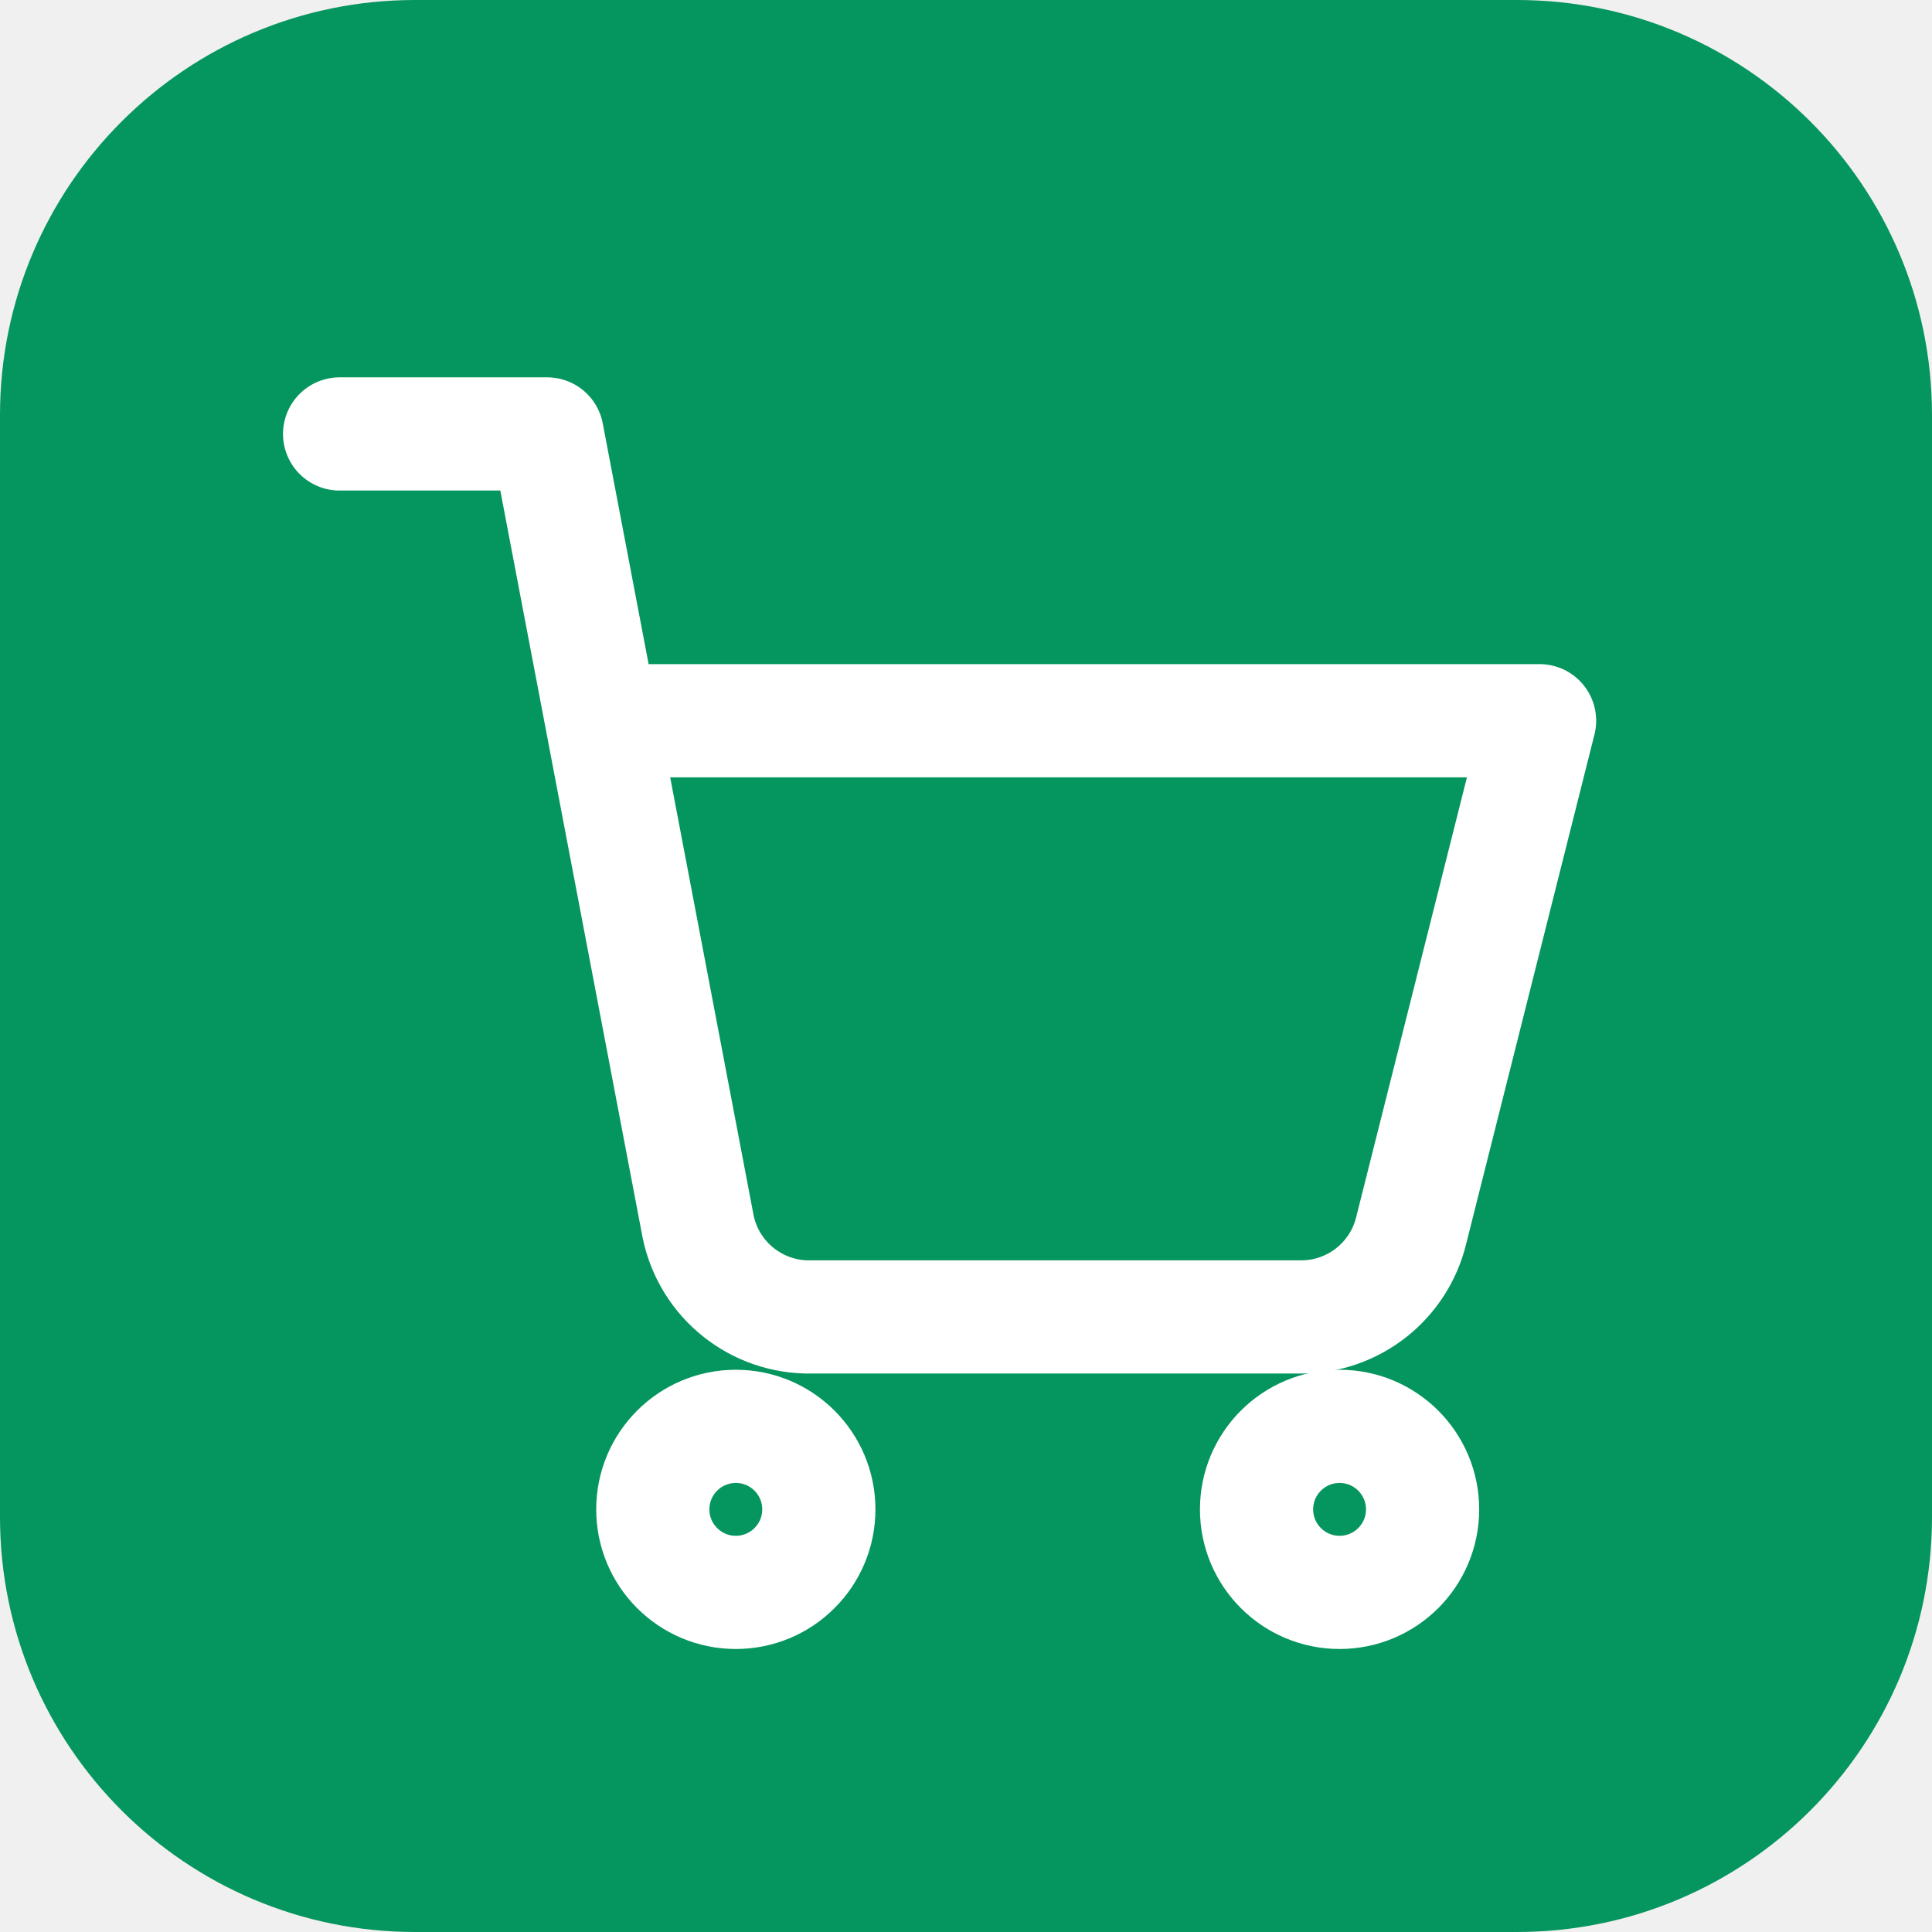
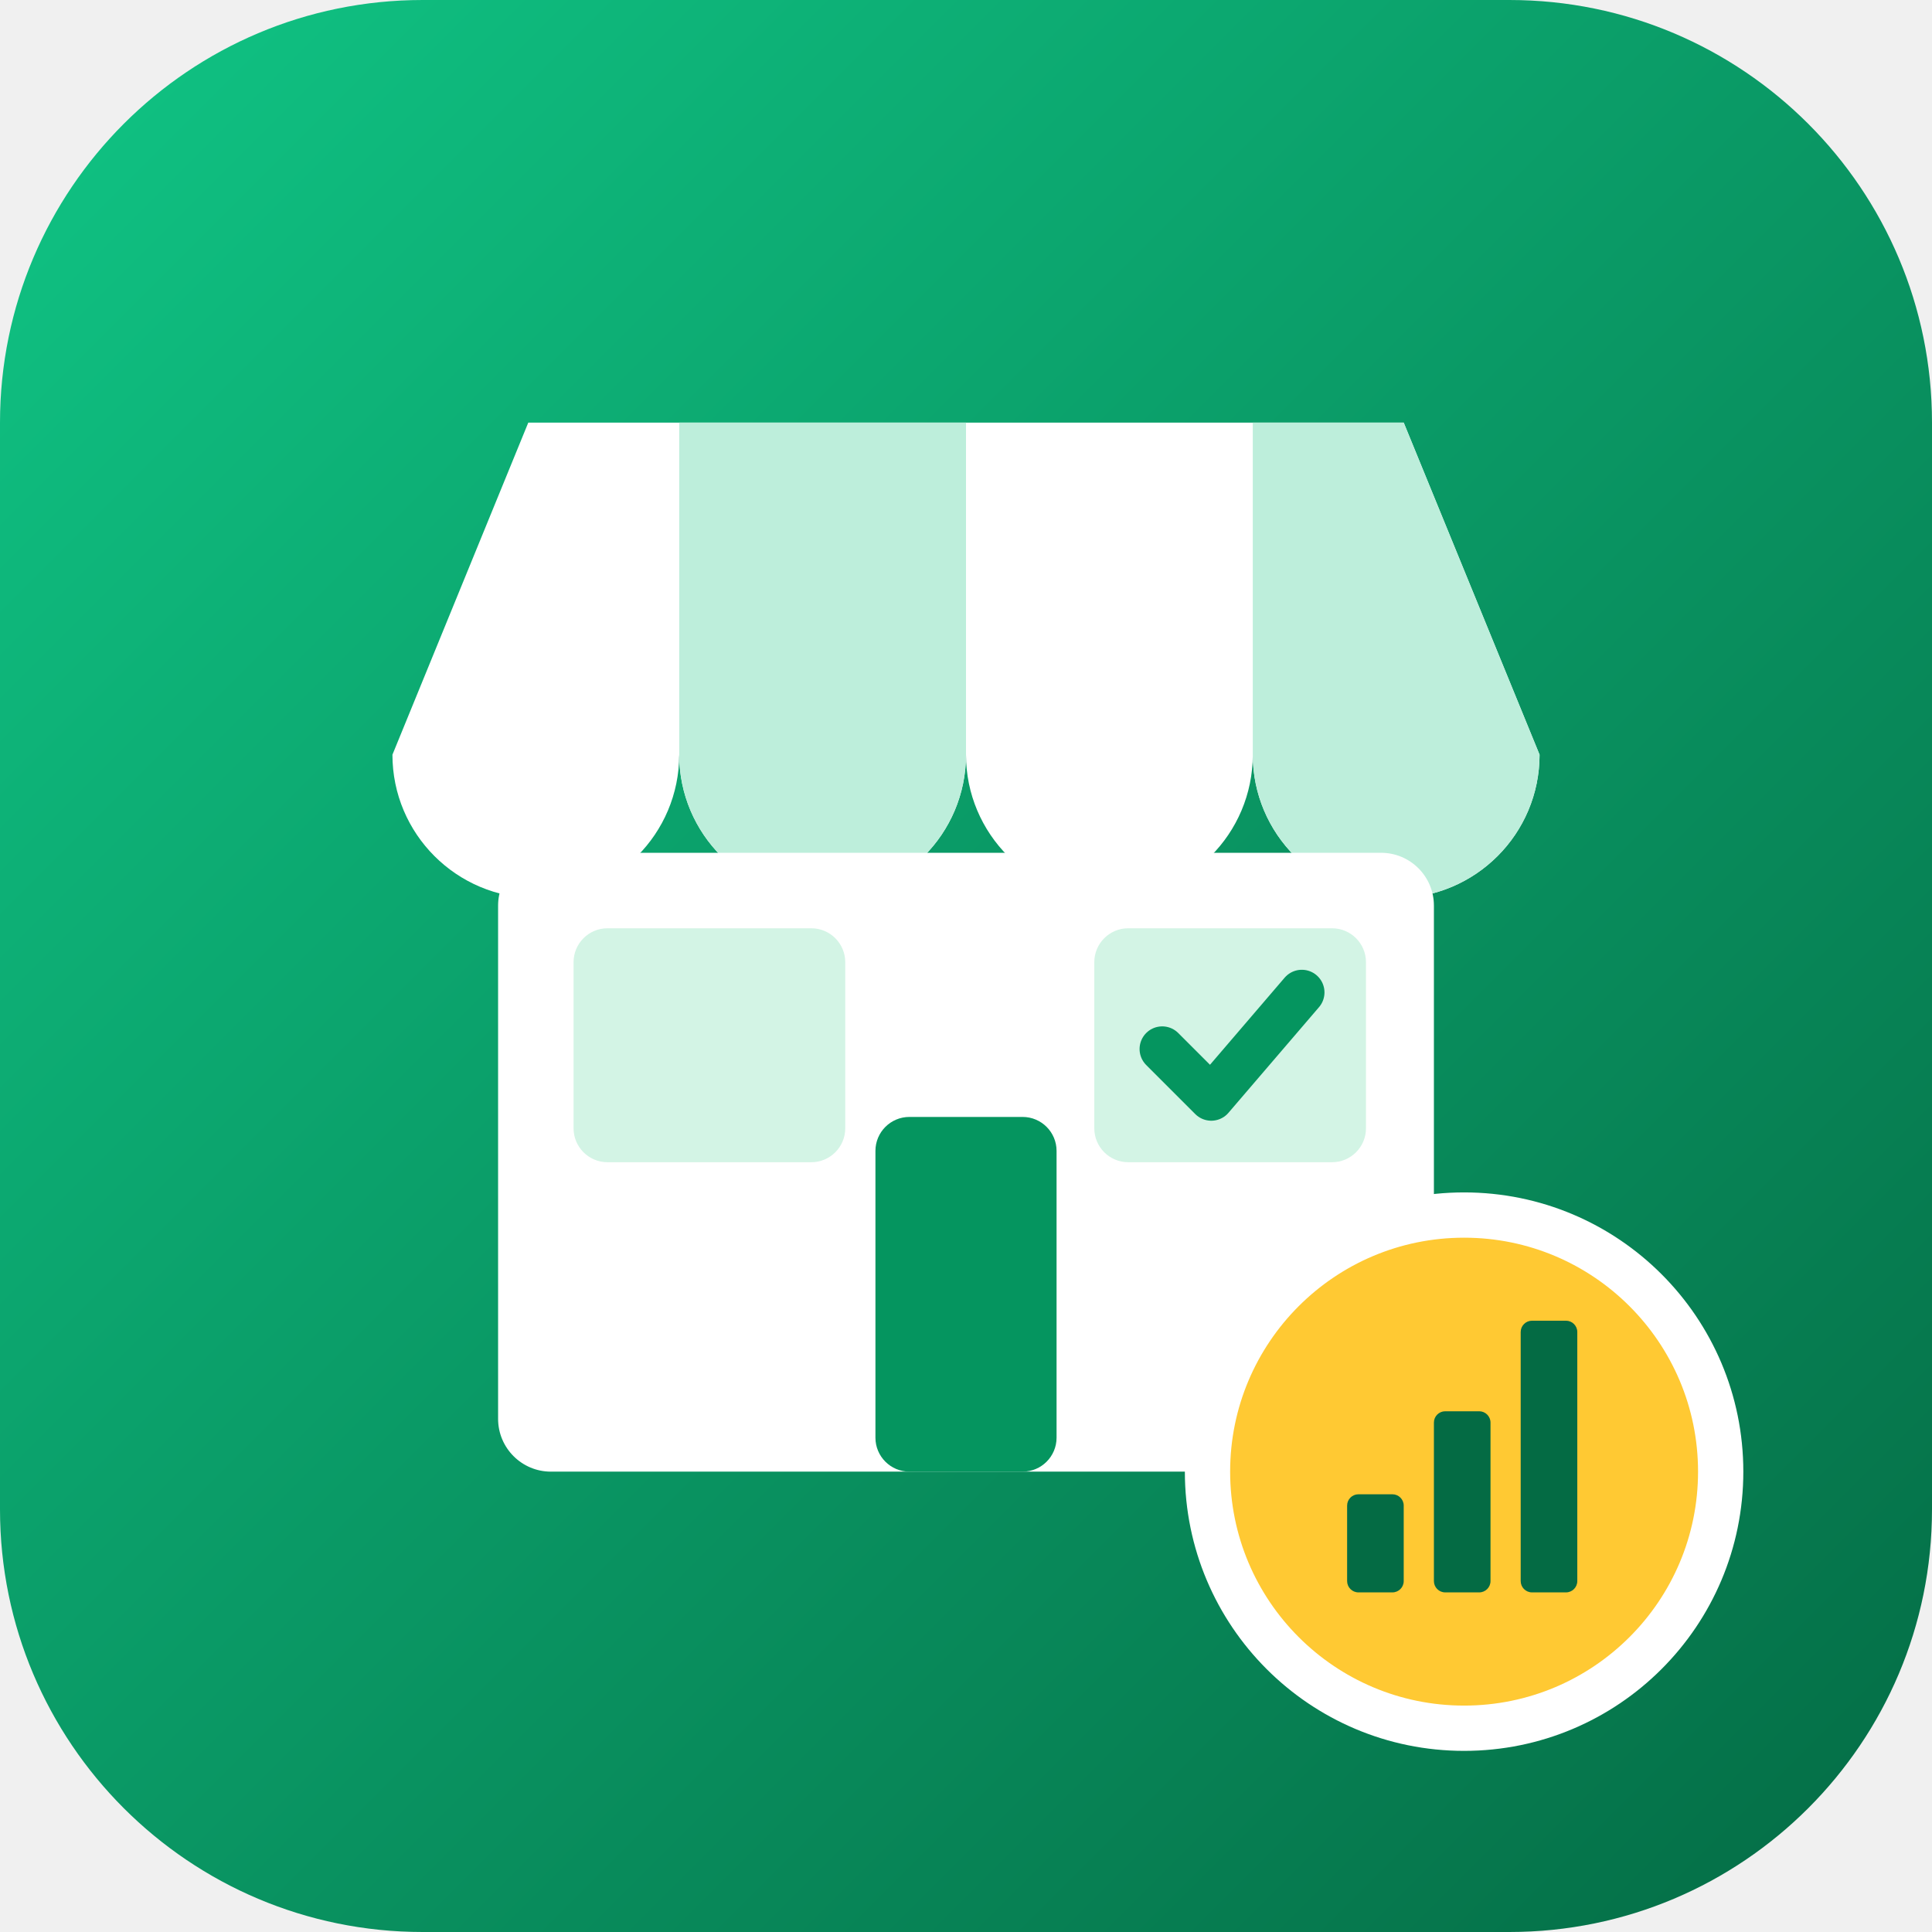
<svg xmlns="http://www.w3.org/2000/svg" viewBox="0 0 512 512">
-   <rect width="512" height="512" rx="110" fill="#05955f" />
-   <g fill="none" stroke="#fff" stroke-width="30" stroke-linecap="round" stroke-linejoin="round">
-     <circle cx="195" cy="400" r="22" />
-     <circle cx="355" cy="400" r="22" />
-     <path d="M90 115h55l40 210a30 30 0 0 0 30 24h130a30 30 0 0 0 29-23l34-135H160" />
+   <defs>
+     <linearGradient id="g" x1="0" y1="0" x2="1" y2="1">
+       <stop offset="0" stop-color="#10c585" />
+       <stop offset="1" stop-color="#046b44" />
+     </linearGradient>
+     <clipPath id="c">
+       <path d="M140 112H372L408 200a38 38 0 0 1-76 0 38 38 0 0 1-76 0 38 38 0 0 1-76 0 38 38 0 0 1-76 0Z" />
+     </clipPath>
+   </defs>
+   <rect width="512" height="512" rx="112" fill="url(#g)" />
+   <path d="M140 112H372L408 200a38 38 0 0 1-76 0 38 38 0 0 1-76 0 38 38 0 0 1-76 0 38 38 0 0 1-76 0Z" fill="#fff" />
+   <g clip-path="url(#c)" fill="#bdeedb">
+     <rect x="180" y="100" width="76" height="140" />
+     <rect x="332" y="100" width="76" height="140" />
+   </g>
+   <rect x="132" y="226" width="248" height="164" rx="14" fill="#fff" />
+   <rect x="152" y="246" width="72" height="62" rx="9" fill="#d3f4e5" />
+   <rect x="290" y="246" width="72" height="62" rx="9" fill="#d3f4e5" />
+   <path d="M308 278l13 13 24-28" fill="none" stroke="#05955f" stroke-width="12" stroke-linecap="round" stroke-linejoin="round" />
+   <rect x="232" y="296" width="48" height="94" rx="9" fill="#05955f" />
+   <circle cx="388" cy="390" r="68" fill="#ffc933" stroke="#fff" stroke-width="12" />
+   <g fill="#046b44">
+     <rect x="357" y="396" width="15" height="26" rx="3" />
+     <rect x="380" y="374" width="15" height="48" rx="3" />
+     <rect x="403" y="350" width="15" height="72" rx="3" />
  </g>
</svg>
